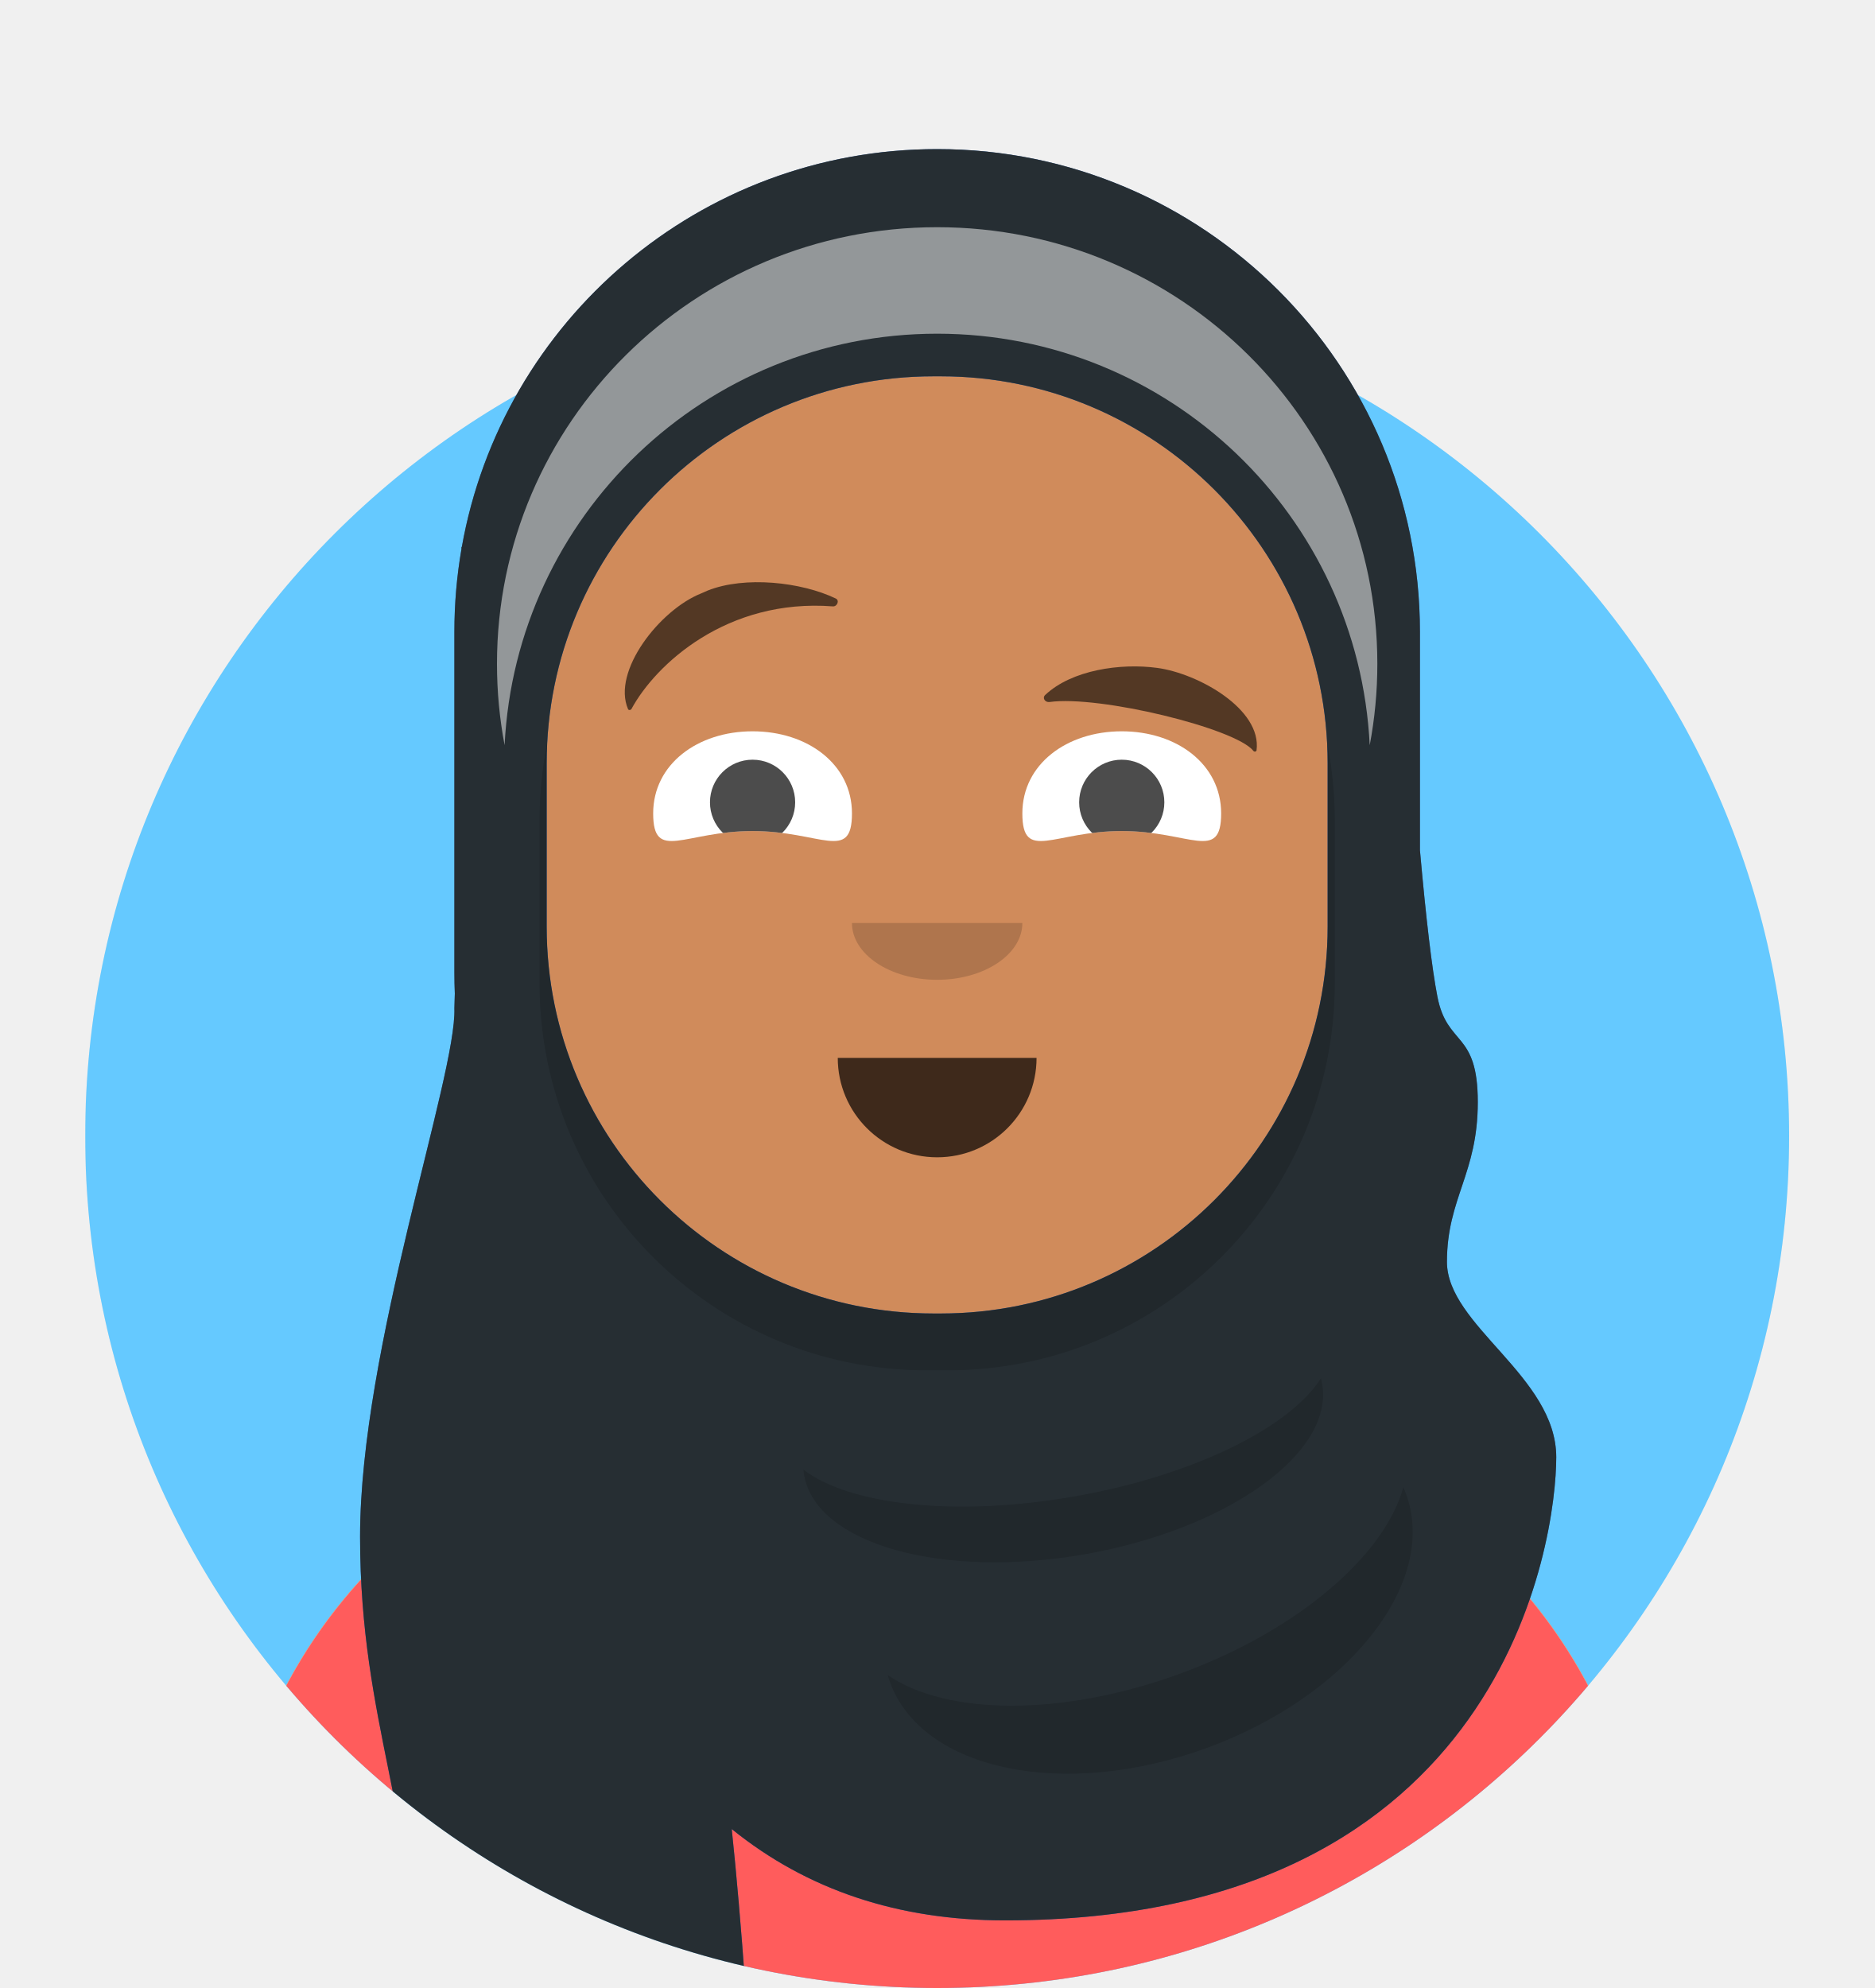
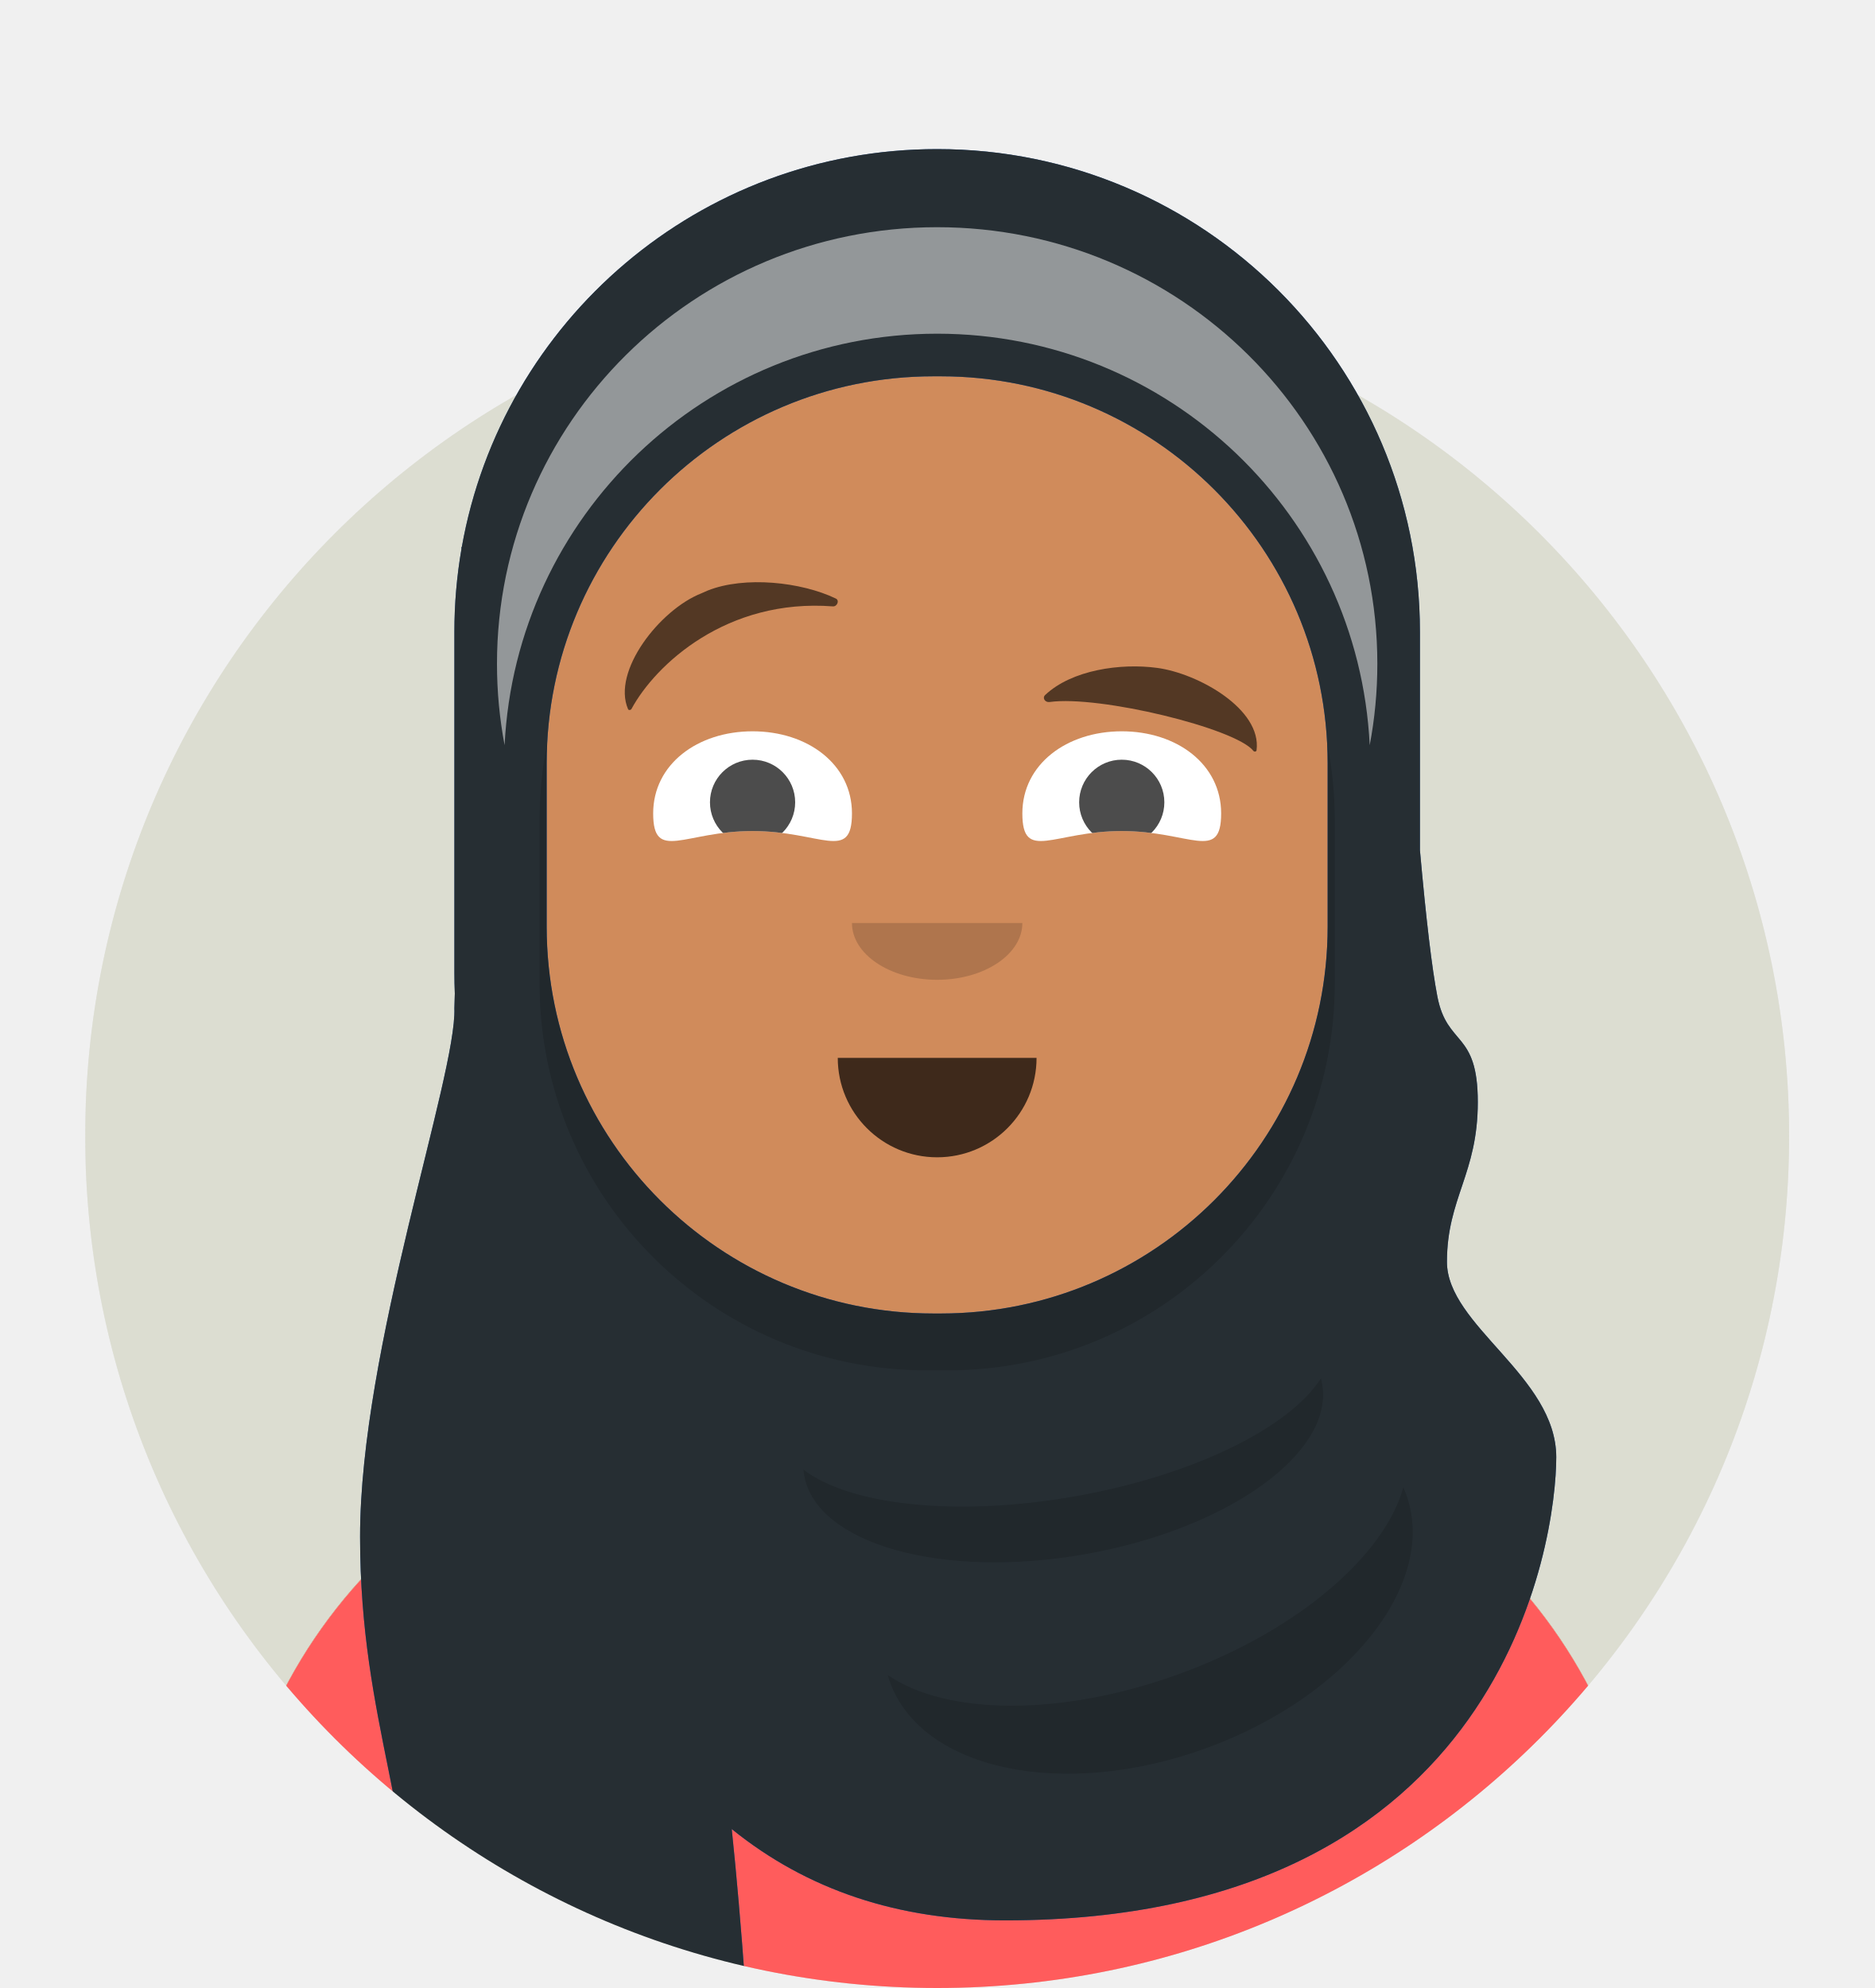
<svg xmlns="http://www.w3.org/2000/svg" xmlns:xlink="http://www.w3.org/1999/xlink" width="264px" height="280px" viewBox="0 0 264 280" version="1.1">
  <defs>
    <circle id="path-1" cx="120" cy="120" r="120" />
    <path d="M12,160 C12,226.274 65.726,280 132,280 C198.274,280 252,226.274 252,160 L264,160 L264,-1.42108547e-14 L-3.19744231e-14,-1.42108547e-14 L-3.19744231e-14,160 L12,160 Z" id="path-3" />
    <path d="M124,144.611 L124,163 L128,163 L128,163 C167.765,163 200,195.235 200,235 L200,244 L0,244 L0,235 C-4.86974701e-15,195.235 32.235,163 72,163 L72,163 L76,163 L76,144.611 C58.763,136.422 46.372,119.687 44.305,99.881 C38.48,99.058 34,94.052 34,88 L34,74 C34,68.054 38.325,63.118 44,62.166 L44,56 L44,56 C44,25.072 69.072,5.68137151e-15 100,0 L100,0 L100,0 C130.928,-5.68137151e-15 156,25.072 156,56 L156,62.166 C161.675,63.118 166,68.054 166,74 L166,88 C166,94.052 161.52,99.058 155.695,99.881 C153.628,119.687 141.237,136.422 124,144.611 Z" id="path-5" />
  </defs>
  <g id="Avataaar" stroke="none" stroke-width="1" fill="none" fill-rule="evenodd">
    <g transform="translate(-825, -1100)" id="Avataaar/Circle">
      <g transform="translate(825, 1100)">
        <g id="Circle" stroke-width="1" fill-rule="evenodd" transform="translate(12, 40)">
          <mask id="mask-2" fill="white">
            <use xlink:href="#path-1" />
          </mask>
          <use id="Circle-Background" fill="#E6E6E6" xlink:href="#path-1" />
-           <g id="Color/Palette/Blue-01" mask="url(#mask-2)" fill="#65C9FF">
+           <g id="Color/Palette/Blue-01" mask="url(#mask-2)" fill="#dcddd1">
            <rect id="🖍Color" x="0" y="0" width="240" height="240" />
          </g>
        </g>
        <mask id="mask-4" fill="white">
          <use xlink:href="#path-3" />
        </mask>
        <g id="Mask" />
        <g id="Avataaar" stroke-width="1" fill-rule="evenodd" mask="url(#mask-4)">
          <g id="Body" transform="translate(32, 36)">
            <mask id="mask-6" fill="white">
              <use xlink:href="#path-5" />
            </mask>
            <use fill="#D0C6AC" xlink:href="#path-5" />
            <g id="Skin/👶🏽-03-Brown" mask="url(#mask-6)" fill="#D08B5B">
              <g transform="translate(-32, 0)" id="Color">
                <rect x="0" y="0" width="264" height="244" />
              </g>
            </g>
            <path d="M156,79 L156,102 C156,132.928 130.928,158 100,158 C69.072,158 44,132.928 44,102 L44,79 L44,94 C44,124.928 69.072,150 100,150 C130.928,150 156,124.928 156,94 L156,79 Z" id="Neck-Shadow" fill-opacity="0.1" fill="#000000" mask="url(#mask-6)" />
          </g>
          <g id="Clothing/Collar-+-Sweater" transform="translate(0, 170)">
            <defs>
              <path d="M105.192,29.052 L104,29.052 L104,29.052 C64.235,29.052 32,61.287 32,101.052 L32,110 L232,110 L232,101.052 C232,61.287 199.765,29.052 160,29.052 L160,29.052 L158.808,29.052 C158.935,30.035 159,31.036 159,32.052 C159,45.859 146.912,57.052 132,57.052 C117.088,57.052 105,45.859 105,32.052 C105,31.036 105.065,30.035 105.192,29.052 Z" id="react-path-1457" />
            </defs>
            <mask id="react-mask-1458" fill="white">
              <use xlink:href="#react-path-1457" />
            </mask>
            <use id="Clothes" fill="#E6E6E6" fill-rule="evenodd" xlink:href="#react-path-1457" />
            <g id="Color/Palette/Gray-01" mask="url(#react-mask-1458)" fill-rule="evenodd" fill="#FF5C5C">
              <rect id="🖍Color" x="0" y="0" width="264" height="110" />
            </g>
            <path d="M156,22.279 C162.182,26.835 166,33.106 166,40.028 C166,47.233 161.863,53.733 155.229,58.327 L149.579,53.876 L145,54.208 L146,51.057 L145.922,50.996 C152.022,47.853 156,42.7 156,36.877 L156,22.279 Z M108,21.571 C101.233,26.174 97,32.74 97,40.028 C97,47.426 101.362,54.08 108.308,58.692 L114.421,53.876 L119,54.208 L118,51.057 L118.078,50.996 C111.978,47.853 108,42.7 108,36.877 L108,21.571 Z" id="Collar" fill="#F2F2F2" fill-rule="evenodd" />
          </g>
          <g id="Face" transform="translate(76, 82)" fill="#000000">
            <g id="Mouth/Default" transform="translate(2, 52)" fill-opacity="0.7">
              <path d="M40,15 C40,22.732 46.268,29 54,29 L54,29 C61.732,29 68,22.732 68,15" id="Mouth" />
            </g>
            <g id="Nose/Default" transform="translate(28, 40)" fill-opacity="0.16">
              <path d="M16,8 C16,12.418 21.373,16 28,16 L28,16 C34.627,16 40,12.418 40,8" id="Nose" />
            </g>
            <g id="Eyes/Squint-😊" transform="translate(0, 8)">
              <defs>
                <path d="M14,14.048 C23.61,14.048 28,18.499 28,11.562 C28,4.624 21.732,0 14,0 C6.268,0 0,4.624 0,11.562 C0,18.499 4.39,14.048 14,14.048 Z" id="react-path-1459" />
                <path d="M14,14.048 C23.61,14.048 28,18.499 28,11.562 C28,4.624 21.732,0 14,0 C6.268,0 0,4.624 0,11.562 C0,18.499 4.39,14.048 14,14.048 Z" id="react-path-1460" />
              </defs>
              <g id="Eye" transform="translate(16, 13)">
                <mask id="react-mask-1461" fill="white">
                  <use xlink:href="#react-path-1459" />
                </mask>
                <use id="The-white-stuff" fill="#FFFFFF" xlink:href="#react-path-1459" />
                <circle fill-opacity="0.7" fill="#000000" mask="url(#react-mask-1461)" cx="14" cy="10" r="6" />
              </g>
              <g id="Eye" transform="translate(68, 13)">
                <mask id="react-mask-1462" fill="white">
                  <use xlink:href="#react-path-1460" />
                </mask>
                <use id="Eyeball-Mask" fill="#FFFFFF" xlink:href="#react-path-1460" />
                <circle fill-opacity="0.7" fill="#000000" mask="url(#react-mask-1462)" cx="14" cy="10" r="6" />
              </g>
            </g>
            <g id="Eyebrow/Natural/Up-Down-Natural" fill-opacity="0.6">
              <path d="M22.766,1.578 L23.677,1.176 C28.919,-0.905 36.865,-0.033 41.723,2.299 C42.29,2.571 41.902,3.452 41.321,3.407 C26.402,2.256 16.358,11.553 12.946,17.847 C12.845,18.034 12.539,18.055 12.464,17.881 C10.156,12.562 16.913,3.896 22.766,1.578 Z" id="Eye-Browse-Reddit" />
              <path d="M86.535,12.025 C92.342,12.293 101.73,16.512 101.488,22.368 C101.48,22.56 101.199,22.644 101.061,22.497 C98.306,19.537 78.746,16.547 71.856,18.132 C71.226,18.277 70.747,17.655 71.146,17.206 C74.568,13.357 81.333,11.779 86.535,12.025 Z" id="Eyebrow" transform="translate(86.24651, 17.28591) rotate(5) translate(-86.24651, -17.28591) " />
            </g>
          </g>
          <g id="Top" stroke-width="1" fill-rule="evenodd">
            <defs>
              <rect id="react-path-1442" x="0" y="0" width="264" height="280" />
              <path d="M66.042,77.075 C71.68,45.206 99.513,21 133,21 L133,21 L133,21 C170.555,21 201,51.445 201,89 L201,119.751 C201.875,129.554 202.694,136.422 203.456,140.354 C204.833,147.458 209.15,145.115 209.15,155.22 C209.15,165.325 204.822,168.72 204.803,177.705 C204.784,186.691 220.2,193.836 220.2,205.243 C220.2,216.649 213.126,270.476 142.578,270.476 C127.507,270.476 114.671,266.189 104.067,257.614 C104.75,264.104 105.394,271.566 106,280 L59,280 C59.932,256.229 51.716,242.936 51.716,216.446 C51.716,189.955 65.353,151.428 65,142 C65.02,141.418 65.041,140.728 65.062,139.932 C65.021,138.96 65,137.982 65,137 L65,89 L65,89 C65,85.024 65.341,81.128 65.996,77.339 C65.997,77.226 65.999,77.113 66,77 C66.014,77.025 66.028,77.05 66.042,77.075 Z M132.5,53 L132.5,53 C102.4,53 78,77.4 78,107.5 L78,107.5 L78,130.5 C78,160.6 102.4,185 132.5,185 L133.5,185 C163.6,185 188,160.6 188,130.5 L188,107.5 C188,77.4 163.6,53 133.5,53 L133.5,53 L132.5,53 Z" id="react-path-1443" />
              <filter x="-0.8%" y="-2.0%" width="101.5%" height="108.0%" filterUnits="objectBoundingBox" id="react-filter-1439">
                <feOffset dx="0" dy="2" in="SourceAlpha" result="shadowOffsetOuter1" />
                <feColorMatrix values="0 0 0 0 0   0 0 0 0 0   0 0 0 0 0  0 0 0 0.16 0" type="matrix" in="shadowOffsetOuter1" result="shadowMatrixOuter1" />
                <feMerge>
                  <feMergeNode in="shadowMatrixOuter1" />
                  <feMergeNode in="SourceGraphic" />
                </feMerge>
              </filter>
            </defs>
            <mask id="react-mask-1440" fill="white">
              <use xlink:href="#react-path-1442" />
            </mask>
            <g id="Mask" />
            <g id="Top/Accesories/Hijab" mask="url(#react-mask-1440)">
              <g transform="translate(-1, 0)">
                <mask id="react-mask-1441" fill="white">
                  <use xlink:href="#react-path-1443" />
                </mask>
                <use id="Hijab-Mask" stroke="none" fill="#3B6BAD" fill-rule="evenodd" xlink:href="#react-path-1443" />
                <g id="Color/Palette/Gray-01" mask="url(#react-mask-1441)" fill-rule="evenodd" fill="#262E33">
                  <rect id="🖍Color" x="0" y="0" width="264" height="280" />
                </g>
                <path d="M72.074,104.96 C71.369,101.247 71,97.416 71,93.5 C71,59.534 98.758,32 133,32 C167.242,32 195,59.534 195,93.5 C195,97.416 194.631,101.247 193.926,104.96 C192.341,72.683 165.67,47 133,47 C100.33,47 73.659,72.683 72.074,104.96 Z" id="Band" stroke="none" fill-opacity="0.5" fill="#FFFFFF" fill-rule="evenodd" mask="url(#react-mask-1441)" />
                <path d="M187.929,104.695 C188.631,108.188 189,111.801 189,115.5 L189,138.5 C189,168.6 164.6,193 134.5,193 L131.5,193 C101.4,193 77,168.6 77,138.5 L77,115.5 L77,115.5 C77,111.801 77.369,108.188 78.071,104.695 C78.024,105.624 78,106.559 78,107.5 L78,107.5 L78,130.5 C78,160.6 102.4,185 132.5,185 L133.5,185 C163.6,185 188,160.6 188,130.5 L188,130.5 L188,107.5 C188,106.559 187.976,105.624 187.929,104.695 Z M114.167,206.995 C120.651,211.981 135.663,213.708 152.405,210.756 C169.146,207.805 182.662,201.047 187.05,194.144 C187.118,194.397 187.175,194.652 187.221,194.911 C188.931,204.606 173.985,215.345 153.84,218.898 C133.695,222.45 115.978,217.47 114.268,207.775 C114.223,207.516 114.189,207.256 114.167,206.995 Z M126.035,235.921 C134.227,241.575 150.422,241.844 167.104,235.772 C183.786,229.7 196.019,219.085 198.66,209.488 C198.803,209.808 198.935,210.135 199.056,210.467 C203.583,222.904 190.979,238.909 170.905,246.216 C150.831,253.522 130.888,249.363 126.361,236.926 C126.24,236.594 126.131,236.259 126.035,235.921 Z" id="Shadows" stroke="none" fill-opacity="0.16" fill="#000000" fill-rule="evenodd" opacity="0.9" mask="url(#react-mask-1441)" />
              </g>
            </g>
          </g>
        </g>
      </g>
    </g>
  </g>
</svg>
